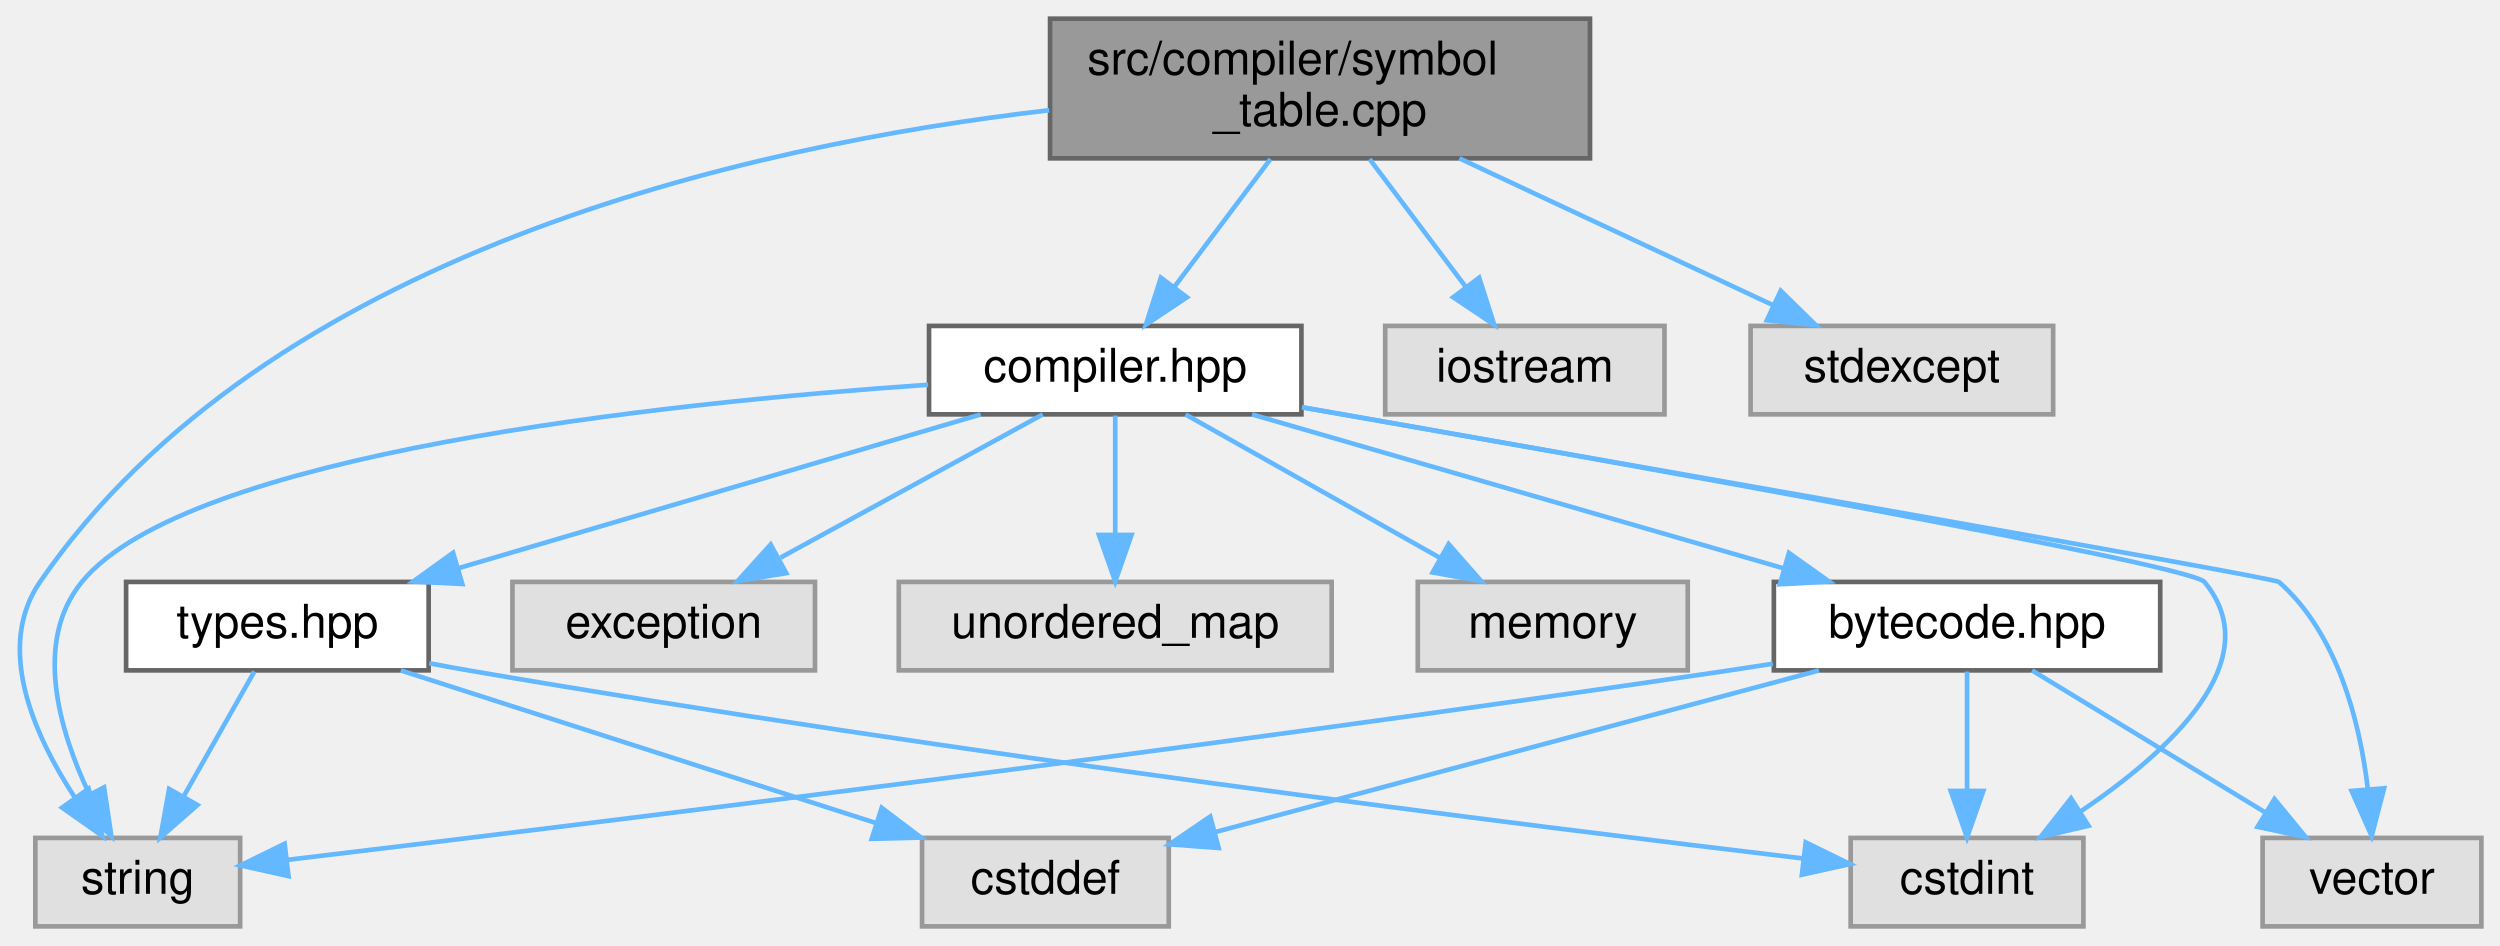
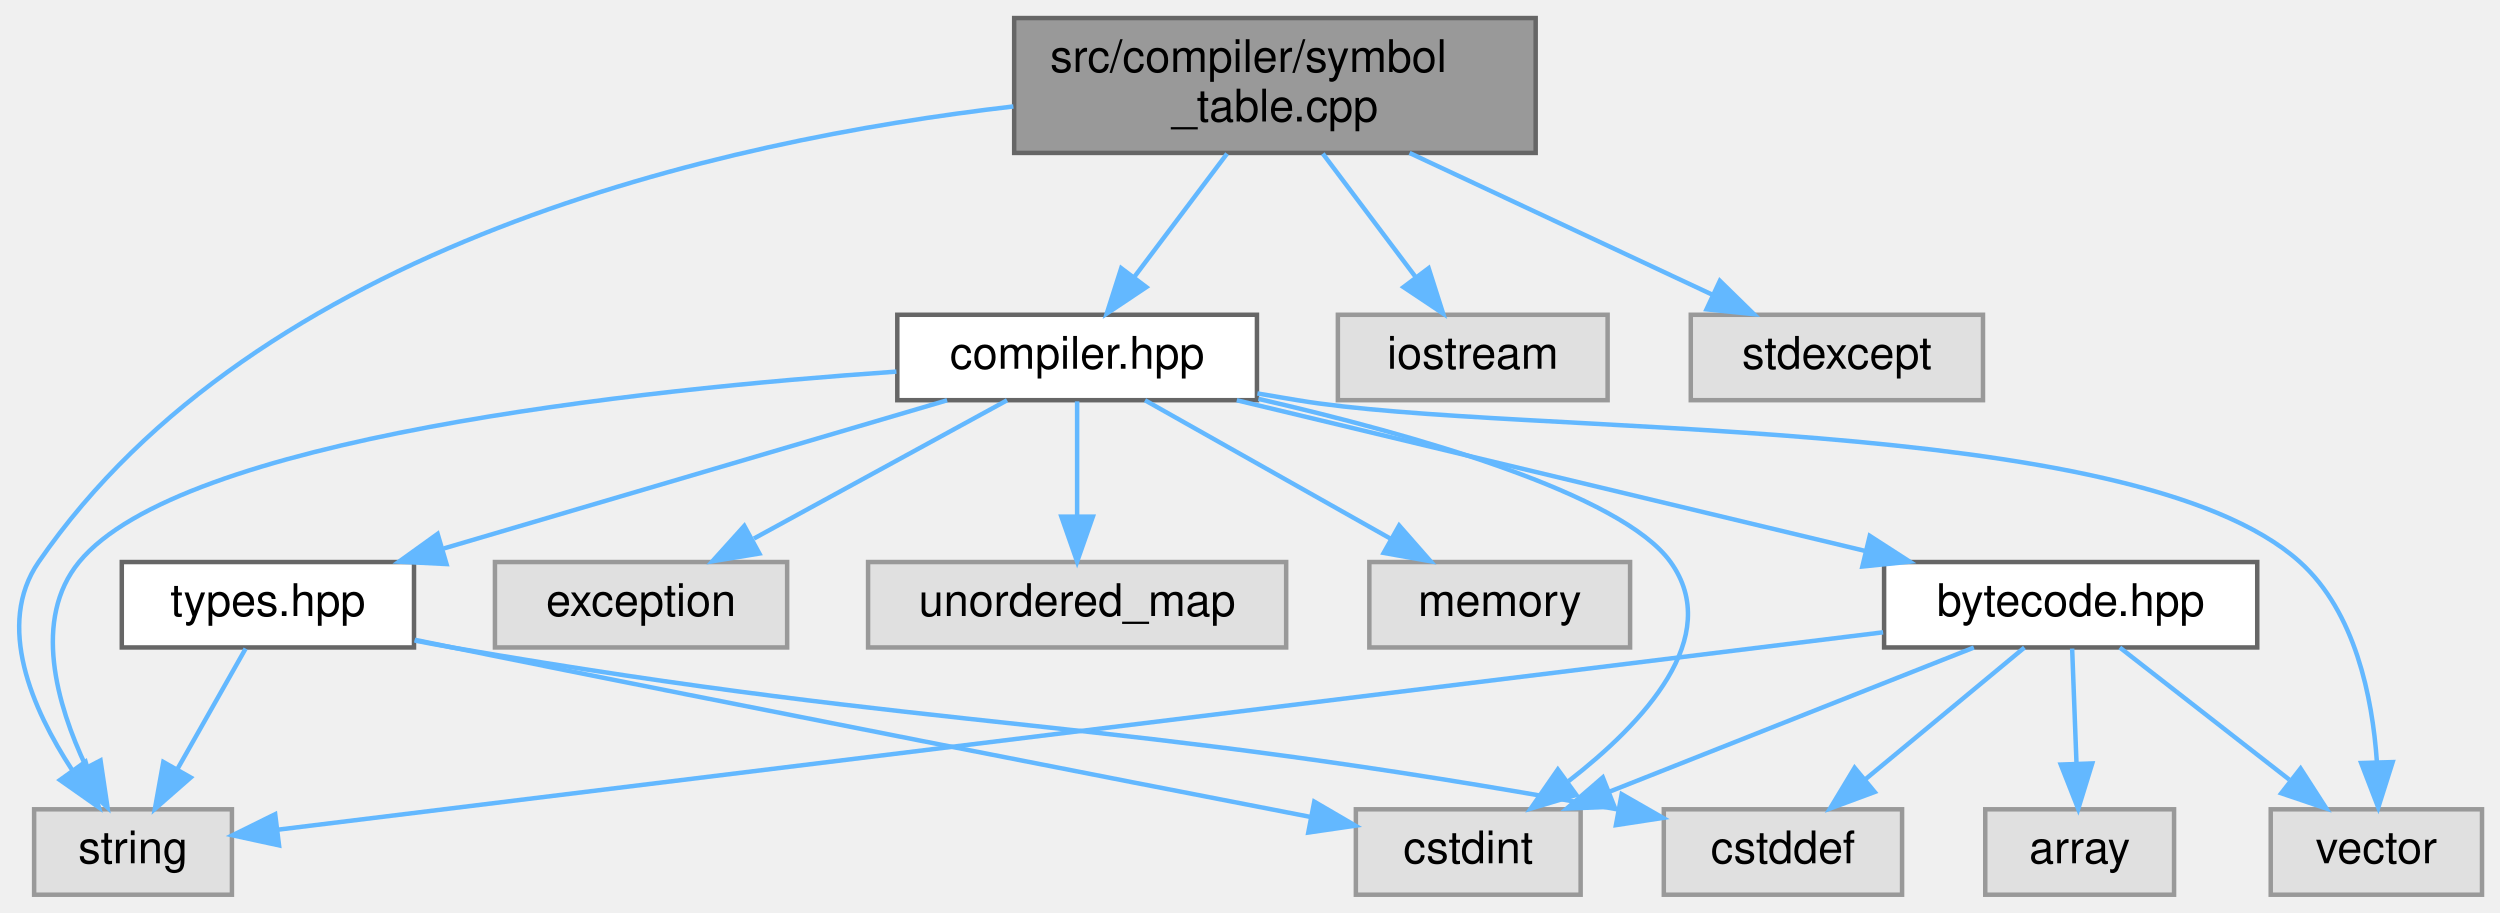
- <svg xmlns="http://www.w3.org/2000/svg" xmlns:xlink="http://www.w3.org/1999/xlink" width="537pt" height="203pt" viewBox="0.00 0.00 537.09 203.00">
+ <svg xmlns="http://www.w3.org/2000/svg" xmlns:xlink="http://www.w3.org/1999/xlink" width="556pt" height="203pt" viewBox="0.00 0.00 556.09 203.00">
  <g id="graph0" class="graph" transform="scale(1 1) rotate(0) translate(4 199)">
    <g id="Node000001" class="node">
      <g id="a_Node000001">
        <a xlink:title=" ">
          <polygon fill="#999999" stroke="#666666" points="337.59,-195 221.59,-195 221.59,-165 337.59,-165 337.59,-195" />
          <text text-anchor="start" x="229.59" y="-183" font-family="Helvetica,sans-Serif" font-size="10.00">src/compiler/symbol</text>
          <text text-anchor="middle" x="279.59" y="-172" font-family="Helvetica,sans-Serif" font-size="10.00">_table.cpp</text>
        </a>
      </g>
    </g>
    <g id="Node000002" class="node">
      <g id="a_Node000002">
        <a xlink:href="compiler_8hpp.html" target="_top" xlink:title=" ">
          <polygon fill="white" stroke="#666666" points="275.59,-129 195.59,-129 195.59,-110 275.59,-110 275.59,-129" />
          <text text-anchor="middle" x="235.59" y="-117" font-family="Helvetica,sans-Serif" font-size="10.00">compiler.hpp</text>
        </a>
      </g>
    </g>
    <g id="edge1_Node000001_Node000002" class="edge">
      <g id="a_edge1_Node000001_Node000002">
        <a xlink:title=" ">
          <path fill="none" stroke="#63b8ff" d="M268.94,-164.84C262.75,-156.61 254.9,-146.18 248.38,-137.51" />
          <polygon fill="#63b8ff" stroke="#63b8ff" points="250.99,-135.15 242.18,-129.27 245.4,-139.36 250.99,-135.15" />
        </a>
      </g>
    </g>
    <g id="Node000006" class="node">
      <g id="a_Node000006">
        <a xlink:title=" ">
          <polygon fill="#e0e0e0" stroke="#999999" points="47.59,-19 3.59,-19 3.59,0 47.59,0 47.59,-19" />
          <text text-anchor="middle" x="25.59" y="-7" font-family="Helvetica,sans-Serif" font-size="10.00">string</text>
        </a>
      </g>
    </g>
-     <g id="edge19_Node000001_Node000006" class="edge">
-       <g id="a_edge19_Node000001_Node000006">
+     <g id="edge20_Node000001_Node000006" class="edge">
+       <g id="a_edge20_Node000001_Node000006">
        <a xlink:title=" ">
          <path fill="none" stroke="#63b8ff" d="M221.41,-175.34C156.19,-167.77 53.21,-144.61 4.59,-74 -5.04,-60.01 3.19,-41.28 12.01,-27.79" />
          <polygon fill="#63b8ff" stroke="#63b8ff" points="15.03,-29.59 18,-19.42 9.34,-25.51 15.03,-29.59" />
        </a>
      </g>
    </g>
-     <g id="Node000012" class="node">
-       <g id="a_Node000012">
+     <g id="Node000013" class="node">
+       <g id="a_Node000013">
        <a xlink:title=" ">
          <polygon fill="#e0e0e0" stroke="#999999" points="353.59,-129 293.59,-129 293.59,-110 353.59,-110 353.59,-129" />
          <text text-anchor="middle" x="323.59" y="-117" font-family="Helvetica,sans-Serif" font-size="10.00">iostream</text>
        </a>
      </g>
    </g>
-     <g id="edge17_Node000001_Node000012" class="edge">
-       <g id="a_edge17_Node000001_Node000012">
+     <g id="edge18_Node000001_Node000013" class="edge">
+       <g id="a_edge18_Node000001_Node000013">
        <a xlink:title=" ">
          <path fill="none" stroke="#63b8ff" d="M290.24,-164.84C296.43,-156.61 304.28,-146.18 310.8,-137.51" />
          <polygon fill="#63b8ff" stroke="#63b8ff" points="313.78,-139.36 317,-129.27 308.19,-135.15 313.78,-139.36" />
        </a>
      </g>
    </g>
-     <g id="Node000013" class="node">
-       <g id="a_Node000013">
+     <g id="Node000014" class="node">
+       <g id="a_Node000014">
        <a xlink:title=" ">
          <polygon fill="#e0e0e0" stroke="#999999" points="437.09,-129 372.09,-129 372.09,-110 437.09,-110 437.09,-129" />
          <text text-anchor="middle" x="404.59" y="-117" font-family="Helvetica,sans-Serif" font-size="10.00">stdexcept</text>
        </a>
      </g>
    </g>
-     <g id="edge18_Node000001_Node000013" class="edge">
-       <g id="a_edge18_Node000001_Node000013">
+     <g id="edge19_Node000001_Node000014" class="edge">
+       <g id="a_edge19_Node000001_Node000014">
        <a xlink:title=" ">
          <path fill="none" stroke="#63b8ff" d="M309.53,-164.99C330.01,-155.4 356.97,-142.79 376.94,-133.44" />
          <polygon fill="#63b8ff" stroke="#63b8ff" points="378.56,-136.55 386.13,-129.14 375.59,-130.21 378.56,-136.55" />
        </a>
      </g>
    </g>
    <g id="Node000003" class="node">
      <g id="a_Node000003">
        <a xlink:href="bytecode_8hpp.html" target="_top" xlink:title=" ">
-           <polygon fill="white" stroke="#666666" points="460.09,-74 377.09,-74 377.09,-55 460.09,-55 460.09,-74" />
-           <text text-anchor="middle" x="418.59" y="-62" font-family="Helvetica,sans-Serif" font-size="10.00">bytecode.hpp</text>
+           <polygon fill="white" stroke="#666666" points="498.09,-74 415.09,-74 415.09,-55 498.09,-55 498.09,-74" />
+           <text text-anchor="middle" x="456.59" y="-62" font-family="Helvetica,sans-Serif" font-size="10.00">bytecode.hpp</text>
        </a>
      </g>
    </g>
    <g id="edge2_Node000002_Node000003" class="edge">
      <g id="a_edge2_Node000002_Node000003">
        <a xlink:title=" ">
-           <path fill="none" stroke="#63b8ff" d="M264.99,-109.98C295.98,-101.01 344.97,-86.82 379.26,-76.89" />
-           <polygon fill="#63b8ff" stroke="#63b8ff" points="380.33,-80.23 388.96,-74.08 378.38,-73.5 380.33,-80.23" />
+           <path fill="none" stroke="#63b8ff" d="M271.1,-109.98C309.08,-100.87 369.46,-86.4 410.95,-76.45" />
+           <polygon fill="#63b8ff" stroke="#63b8ff" points="411.9,-79.82 420.8,-74.08 410.26,-73.01 411.9,-79.82" />
        </a>
      </g>
    </g>
    <g id="Node000004" class="node">
      <g id="a_Node000004">
        <a xlink:title=" ">
-           <polygon fill="#e0e0e0" stroke="#999999" points="443.59,-19 393.59,-19 393.59,0 443.59,0 443.59,-19" />
-           <text text-anchor="middle" x="418.59" y="-7" font-family="Helvetica,sans-Serif" font-size="10.00">cstdint</text>
-         </a>
-       </g>
-     </g>
-     <g id="edge11_Node000002_Node000004" class="edge">
-       <g id="a_edge11_Node000002_Node000004">
-         <a xlink:title=" ">
-           <path fill="none" stroke="#63b8ff" d="M275.69,-111.54C341.75,-99.99 466.49,-77.74 469.59,-74 483.51,-57.19 462.1,-37.56 442.91,-24.63" />
-           <polygon fill="#63b8ff" stroke="#63b8ff" points="444.69,-21.62 434.38,-19.19 440.93,-27.52 444.69,-21.62" />
-         </a>
-       </g>
-     </g>
-     <g id="edge13_Node000002_Node000006" class="edge">
-       <g id="a_edge13_Node000002_Node000006">
+           <polygon fill="#e0e0e0" stroke="#999999" points="347.59,-19 297.59,-19 297.59,0 347.59,0 347.59,-19" />
+           <text text-anchor="middle" x="322.59" y="-7" font-family="Helvetica,sans-Serif" font-size="10.00">cstdint</text>
+         </a>
+       </g>
+     </g>
+     <g id="edge12_Node000002_Node000004" class="edge">
+       <g id="a_edge12_Node000002_Node000004">
+         <a xlink:title=" ">
+           <path fill="none" stroke="#63b8ff" d="M275.91,-110.29C310.57,-102.33 356.66,-89.22 367.59,-74 379.54,-57.36 361.56,-38.17 344.91,-25.27" />
+           <polygon fill="#63b8ff" stroke="#63b8ff" points="346.63,-22.2 336.48,-19.15 342.52,-27.86 346.63,-22.2" />
+         </a>
+       </g>
+     </g>
+     <g id="edge14_Node000002_Node000006" class="edge">
+       <g id="a_edge14_Node000002_Node000006">
        <a xlink:title=" ">
          <path fill="none" stroke="#63b8ff" d="M195.4,-116.36C137.78,-112.37 36.14,-101.52 13.59,-74 3.18,-61.29 8.6,-42.34 15.16,-28.45" />
          <polygon fill="#63b8ff" stroke="#63b8ff" points="18.36,-29.87 19.92,-19.39 12.17,-26.62 18.36,-29.87" />
        </a>
      </g>
    </g>
    <g id="Node000007" class="node">
      <g id="a_Node000007">
        <a xlink:title=" ">
-           <polygon fill="#e0e0e0" stroke="#999999" points="529.09,-19 482.09,-19 482.09,0 529.09,0 529.09,-19" />
-           <text text-anchor="middle" x="505.59" y="-7" font-family="Helvetica,sans-Serif" font-size="10.00">vector</text>
-         </a>
-       </g>
-     </g>
-     <g id="edge15_Node000002_Node000007" class="edge">
-       <g id="a_edge15_Node000002_Node000007">
-         <a xlink:title=" ">
-           <path fill="none" stroke="#63b8ff" d="M275.84,-111.47C346.29,-99.15 484.6,-74.87 485.59,-74 498.2,-62.92 502.94,-43.99 504.68,-29.67" />
-           <polygon fill="#63b8ff" stroke="#63b8ff" points="508.19,-29.67 505.52,-19.41 501.21,-29.09 508.19,-29.67" />
-         </a>
-       </g>
-     </g>
-     <g id="Node000008" class="node">
-       <g id="a_Node000008">
+           <polygon fill="#e0e0e0" stroke="#999999" points="548.09,-19 501.09,-19 501.09,0 548.09,0 548.09,-19" />
+           <text text-anchor="middle" x="524.59" y="-7" font-family="Helvetica,sans-Serif" font-size="10.00">vector</text>
+         </a>
+       </g>
+     </g>
+     <g id="edge16_Node000002_Node000007" class="edge">
+       <g id="a_edge16_Node000002_Node000007">
+         <a xlink:title=" ">
+           <path fill="none" stroke="#63b8ff" d="M275.69,-111.5C278.7,-110.99 281.69,-110.48 284.59,-110 334.1,-101.71 470.34,-107.65 507.59,-74 519.89,-62.89 523.7,-43.96 524.7,-29.65" />
+           <polygon fill="#63b8ff" stroke="#63b8ff" points="528.21,-29.5 525.01,-19.4 521.21,-29.29 528.21,-29.5" />
+         </a>
+       </g>
+     </g>
+     <g id="Node000009" class="node">
+       <g id="a_Node000009">
        <a xlink:href="types_8hpp.html" target="_top" xlink:title=" ">
          <polygon fill="white" stroke="#666666" points="88.09,-74 23.09,-74 23.09,-55 88.09,-55 88.09,-74" />
          <text text-anchor="middle" x="55.59" y="-62" font-family="Helvetica,sans-Serif" font-size="10.00">types.hpp</text>
        </a>
      </g>
    </g>
-     <g id="edge7_Node000002_Node000008" class="edge">
-       <g id="a_edge7_Node000002_Node000008">
+     <g id="edge8_Node000002_Node000009" class="edge">
+       <g id="a_edge8_Node000002_Node000009">
        <a xlink:title=" ">
          <path fill="none" stroke="#63b8ff" d="M206.67,-109.98C176.32,-101.05 128.42,-86.94 94.71,-77.02" />
          <polygon fill="#63b8ff" stroke="#63b8ff" points="95.32,-73.55 84.74,-74.08 93.34,-80.26 95.32,-73.55" />
        </a>
      </g>
    </g>
-     <g id="Node000009" class="node">
-       <g id="a_Node000009">
+     <g id="Node000010" class="node">
+       <g id="a_Node000010">
        <a xlink:title=" ">
          <polygon fill="#e0e0e0" stroke="#999999" points="171.09,-74 106.09,-74 106.09,-55 171.09,-55 171.09,-74" />
          <text text-anchor="middle" x="138.59" y="-62" font-family="Helvetica,sans-Serif" font-size="10.00">exception</text>
        </a>
      </g>
    </g>
-     <g id="edge12_Node000002_Node000009" class="edge">
-       <g id="a_edge12_Node000002_Node000009">
+     <g id="edge13_Node000002_Node000010" class="edge">
+       <g id="a_edge13_Node000002_Node000010">
        <a xlink:title=" ">
          <path fill="none" stroke="#63b8ff" d="M220.01,-109.98C204.82,-101.69 181.49,-88.94 163.69,-79.22" />
          <polygon fill="#63b8ff" stroke="#63b8ff" points="164.91,-75.89 154.46,-74.17 161.56,-82.04 164.91,-75.89" />
        </a>
      </g>
    </g>
-     <g id="Node000010" class="node">
-       <g id="a_Node000010">
+     <g id="Node000011" class="node">
+       <g id="a_Node000011">
        <a xlink:title=" ">
          <polygon fill="#e0e0e0" stroke="#999999" points="282.09,-74 189.09,-74 189.09,-55 282.09,-55 282.09,-74" />
          <text text-anchor="middle" x="235.59" y="-62" font-family="Helvetica,sans-Serif" font-size="10.00">unordered_map</text>
        </a>
      </g>
    </g>
-     <g id="edge14_Node000002_Node000010" class="edge">
-       <g id="a_edge14_Node000002_Node000010">
+     <g id="edge15_Node000002_Node000011" class="edge">
+       <g id="a_edge15_Node000002_Node000011">
        <a xlink:title=" ">
          <path fill="none" stroke="#63b8ff" d="M235.59,-109.75C235.59,-102.8 235.59,-92.85 235.59,-84.13" />
          <polygon fill="#63b8ff" stroke="#63b8ff" points="239.09,-84.09 235.59,-74.09 232.09,-84.09 239.09,-84.09" />
        </a>
      </g>
    </g>
-     <g id="Node000011" class="node">
-       <g id="a_Node000011">
+     <g id="Node000012" class="node">
+       <g id="a_Node000012">
        <a xlink:title=" ">
          <polygon fill="#e0e0e0" stroke="#999999" points="358.59,-74 300.59,-74 300.59,-55 358.59,-55 358.59,-74" />
          <text text-anchor="middle" x="329.59" y="-62" font-family="Helvetica,sans-Serif" font-size="10.00">memory</text>
        </a>
      </g>
    </g>
-     <g id="edge16_Node000002_Node000011" class="edge">
-       <g id="a_edge16_Node000002_Node000011">
+     <g id="edge17_Node000002_Node000012" class="edge">
+       <g id="a_edge17_Node000002_Node000012">
        <a xlink:title=" ">
          <path fill="none" stroke="#63b8ff" d="M250.69,-109.98C265.41,-101.69 288.01,-88.94 305.26,-79.22" />
          <polygon fill="#63b8ff" stroke="#63b8ff" points="307.22,-82.13 314.21,-74.17 303.78,-76.03 307.22,-82.13" />
        </a>
      </g>
    </g>
    <g id="edge3_Node000003_Node000004" class="edge">
      <g id="a_edge3_Node000003_Node000004">
        <a xlink:title=" ">
-           <path fill="none" stroke="#63b8ff" d="M418.59,-54.75C418.59,-47.8 418.59,-37.85 418.59,-29.13" />
-           <polygon fill="#63b8ff" stroke="#63b8ff" points="422.09,-29.09 418.59,-19.09 415.09,-29.09 422.09,-29.09" />
+           <path fill="none" stroke="#63b8ff" d="M435.06,-54.98C413.12,-46.3 378.85,-32.75 353.9,-22.88" />
+           <polygon fill="#63b8ff" stroke="#63b8ff" points="355.1,-19.59 344.51,-19.17 352.52,-26.1 355.1,-19.59" />
        </a>
      </g>
    </g>
    <g id="Node000005" class="node">
      <g id="a_Node000005">
        <a xlink:title=" ">
-           <polygon fill="#e0e0e0" stroke="#999999" points="247.09,-19 194.09,-19 194.09,0 247.09,0 247.09,-19" />
-           <text text-anchor="middle" x="220.59" y="-7" font-family="Helvetica,sans-Serif" font-size="10.00">cstddef</text>
+           <polygon fill="#e0e0e0" stroke="#999999" points="419.09,-19 366.09,-19 366.09,0 419.09,0 419.09,-19" />
+           <text text-anchor="middle" x="392.59" y="-7" font-family="Helvetica,sans-Serif" font-size="10.00">cstddef</text>
        </a>
      </g>
    </g>
    <g id="edge4_Node000003_Node000005" class="edge">
      <g id="a_edge4_Node000003_Node000005">
        <a xlink:title=" ">
-           <path fill="none" stroke="#63b8ff" d="M386.78,-54.98C351.41,-45.52 294.37,-30.25 257.17,-20.29" />
-           <polygon fill="#63b8ff" stroke="#63b8ff" points="257.81,-16.84 247.24,-17.63 256,-23.6 257.81,-16.84" />
+           <path fill="none" stroke="#63b8ff" d="M446.31,-54.98C436.75,-47.07 422.31,-35.11 410.81,-25.58" />
+           <polygon fill="#63b8ff" stroke="#63b8ff" points="412.99,-22.85 403.06,-19.17 408.53,-28.24 412.99,-22.85" />
        </a>
      </g>
    </g>
    <g id="edge5_Node000003_Node000006" class="edge">
      <g id="a_edge5_Node000003_Node000006">
        <a xlink:title=" ">
-           <path fill="none" stroke="#63b8ff" d="M376.86,-56.42C373.73,-55.93 370.61,-55.45 367.59,-55 253.89,-38.13 118.39,-21.54 57.73,-14.29" />
-           <polygon fill="#63b8ff" stroke="#63b8ff" points="57.98,-10.8 47.63,-13.09 57.15,-17.75 57.98,-10.8" />
+           <path fill="none" stroke="#63b8ff" d="M414.87,-58.37C329.12,-47.83 134.67,-23.91 57.76,-14.46" />
+           <polygon fill="#63b8ff" stroke="#63b8ff" points="58.07,-10.97 47.71,-13.22 57.21,-17.91 58.07,-10.97" />
        </a>
      </g>
    </g>
    <g id="edge6_Node000003_Node000007" class="edge">
      <g id="a_edge6_Node000003_Node000007">
        <a xlink:title=" ">
-           <path fill="none" stroke="#63b8ff" d="M432.57,-54.98C446.06,-46.77 466.72,-34.18 482.63,-24.49" />
-           <polygon fill="#63b8ff" stroke="#63b8ff" points="484.64,-27.36 491.36,-19.17 481,-21.38 484.64,-27.36" />
-         </a>
-       </g>
-     </g>
-     <g id="edge9_Node000008_Node000004" class="edge">
-       <g id="a_edge9_Node000008_Node000004">
-         <a xlink:title=" ">
-           <path fill="none" stroke="#63b8ff" d="M88.23,-56.53C91.05,-55.99 93.87,-55.47 96.59,-55 200.47,-37.08 324.18,-21.62 383.48,-14.57" />
-           <polygon fill="#63b8ff" stroke="#63b8ff" points="383.93,-18.04 393.45,-13.39 383.11,-11.09 383.93,-18.04" />
-         </a>
-       </g>
-     </g>
-     <g id="edge8_Node000008_Node000005" class="edge">
-       <g id="a_edge8_Node000008_Node000005">
-         <a xlink:title=" ">
-           <path fill="none" stroke="#63b8ff" d="M82.1,-54.98C109.8,-46.09 153.45,-32.07 184.33,-22.15" />
-           <polygon fill="#63b8ff" stroke="#63b8ff" points="185.42,-25.47 193.87,-19.08 183.28,-18.81 185.42,-25.47" />
-         </a>
-       </g>
-     </g>
-     <g id="edge10_Node000008_Node000006" class="edge">
-       <g id="a_edge10_Node000008_Node000006">
+           <path fill="none" stroke="#63b8ff" d="M467.52,-54.98C477.67,-47.07 493.01,-35.11 505.24,-25.58" />
+           <polygon fill="#63b8ff" stroke="#63b8ff" points="507.73,-28.08 513.47,-19.17 503.43,-22.56 507.73,-28.08" />
+         </a>
+       </g>
+     </g>
+     <g id="Node000008" class="node">
+       <g id="a_Node000008">
+         <a xlink:title=" ">
+           <polygon fill="#e0e0e0" stroke="#999999" points="479.59,-19 437.59,-19 437.59,0 479.59,0 479.59,-19" />
+           <text text-anchor="middle" x="458.59" y="-7" font-family="Helvetica,sans-Serif" font-size="10.00">array</text>
+         </a>
+       </g>
+     </g>
+     <g id="edge7_Node000003_Node000008" class="edge">
+       <g id="a_edge7_Node000003_Node000008">
+         <a xlink:title=" ">
+           <path fill="none" stroke="#63b8ff" d="M456.92,-54.75C457.18,-47.8 457.56,-37.85 457.89,-29.13" />
+           <polygon fill="#63b8ff" stroke="#63b8ff" points="461.39,-29.21 458.27,-19.09 454.39,-28.95 461.39,-29.21" />
+         </a>
+       </g>
+     </g>
+     <g id="edge10_Node000009_Node000004" class="edge">
+       <g id="a_edge10_Node000009_Node000004">
+         <a xlink:title=" ">
+           <path fill="none" stroke="#63b8ff" d="M88.26,-56.7C91.08,-56.12 93.88,-55.55 96.59,-55 164.09,-41.36 243.03,-25.94 287.49,-17.3" />
+           <polygon fill="#63b8ff" stroke="#63b8ff" points="288.34,-20.7 297.49,-15.36 287.01,-13.83 288.34,-20.7" />
+         </a>
+       </g>
+     </g>
+     <g id="edge9_Node000009_Node000005" class="edge">
+       <g id="a_edge9_Node000009_Node000005">
+         <a xlink:title=" ">
+           <path fill="none" stroke="#63b8ff" d="M88.23,-56.53C91.05,-55.99 93.87,-55.47 96.59,-55 208.4,-35.69 240.19,-40.16 355.95,-18.95" />
+           <polygon fill="#63b8ff" stroke="#63b8ff" points="356.72,-22.36 365.91,-17.09 355.44,-15.48 356.72,-22.36" />
+         </a>
+       </g>
+     </g>
+     <g id="edge11_Node000009_Node000006" class="edge">
+       <g id="a_edge11_Node000009_Node000006">
        <a xlink:title=" ">
          <path fill="none" stroke="#63b8ff" d="M50.64,-54.75C46.53,-47.49 40.56,-36.95 35.48,-27.98" />
          <polygon fill="#63b8ff" stroke="#63b8ff" points="38.42,-26.07 30.45,-19.09 32.33,-29.52 38.42,-26.07" />
        </a>
      </g>
    </g>
  </g>
</svg>
